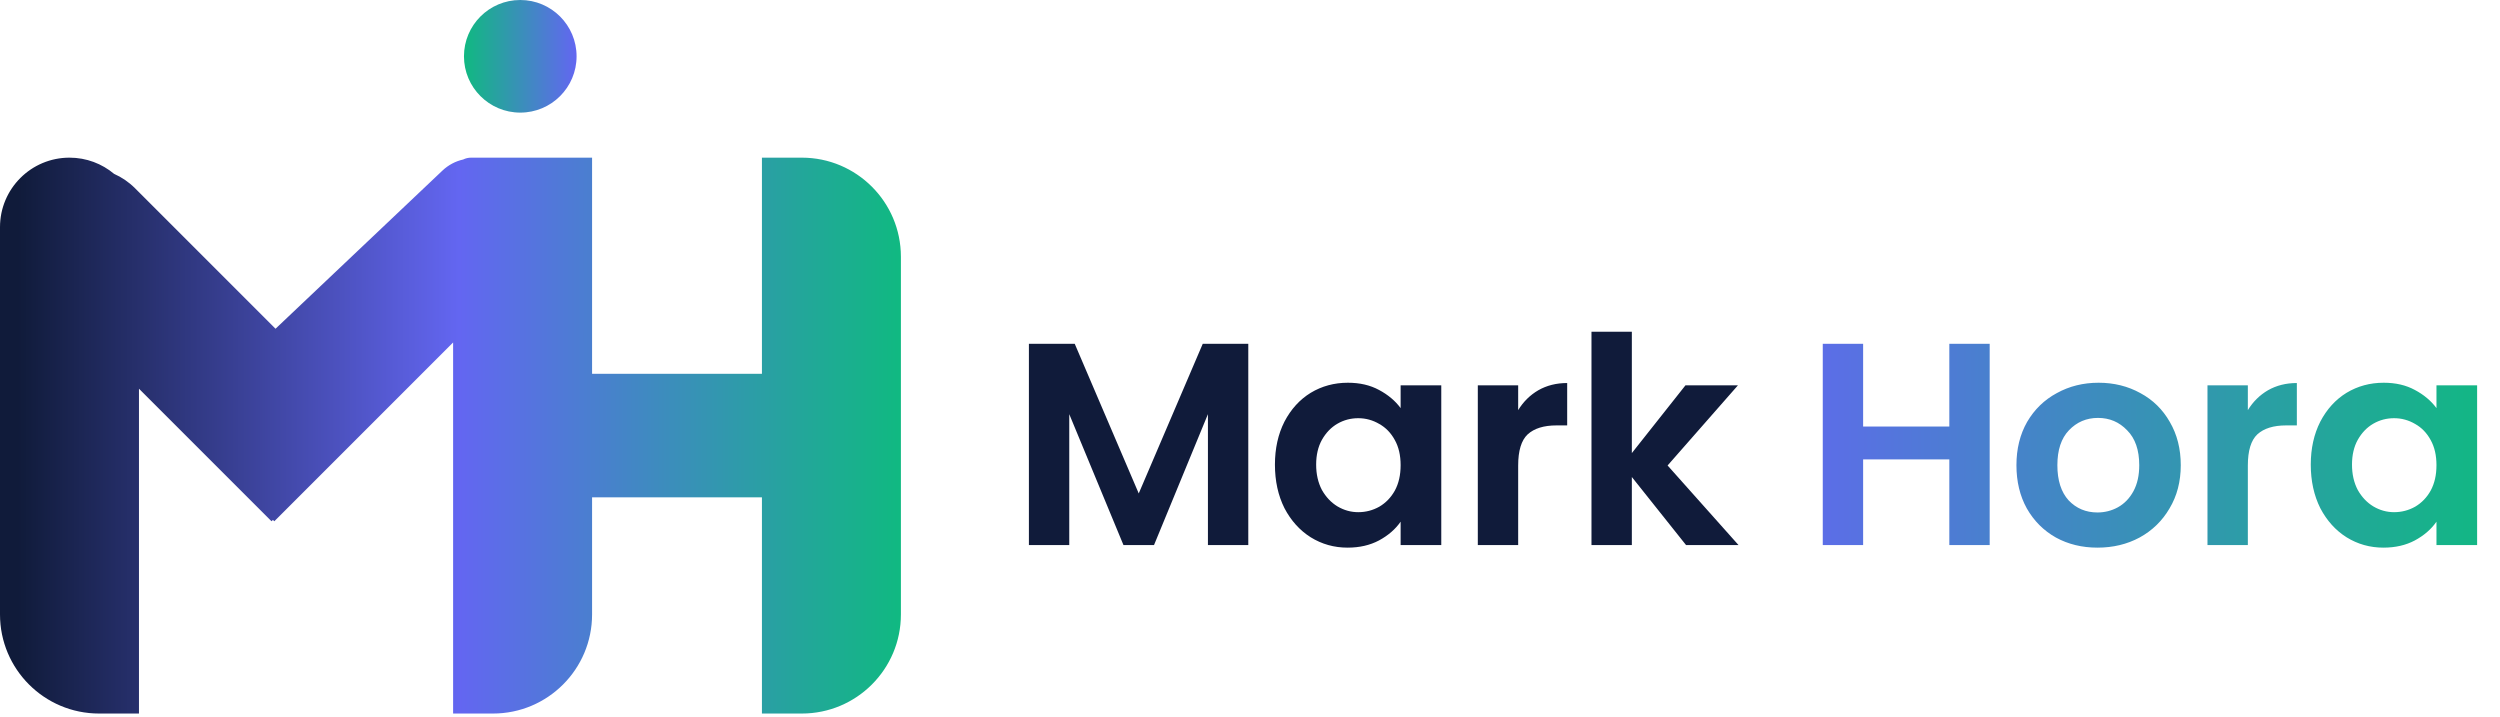
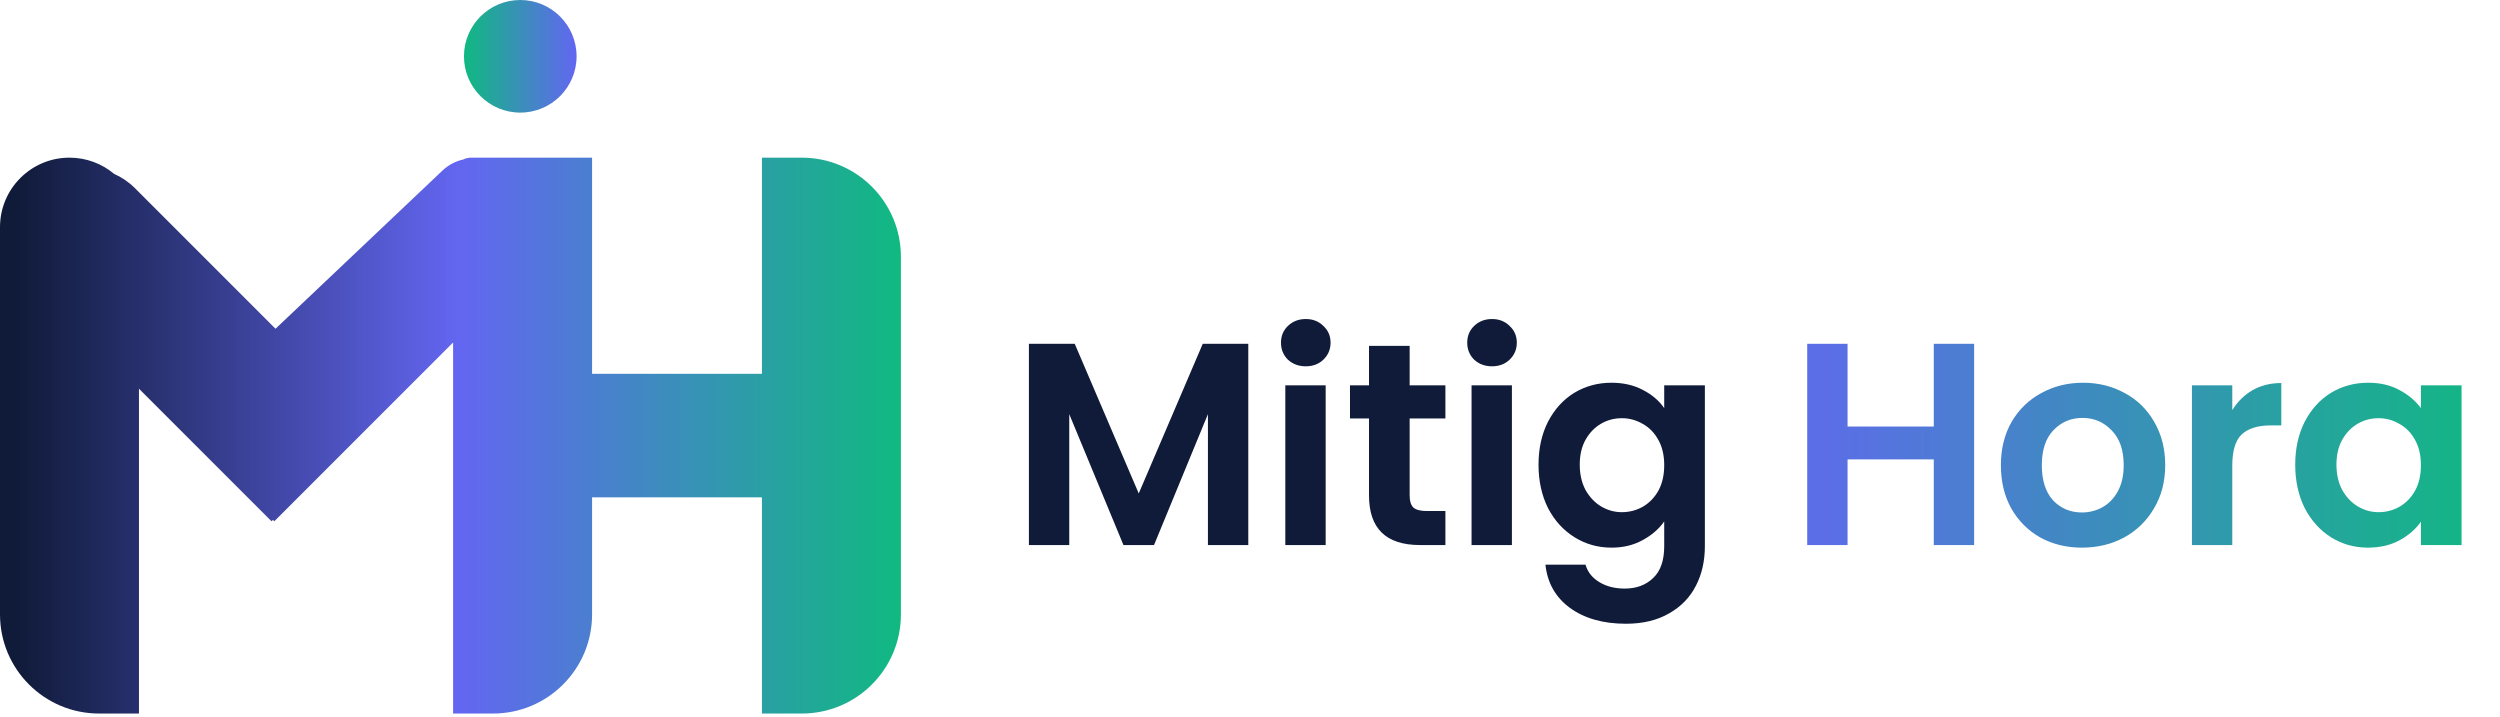
<svg xmlns="http://www.w3.org/2000/svg" width="555" height="159" viewBox="0 0 555 159" fill="none">
  <path d="M131.441 82.991H169.148V35H178C190.15 35 200 44.85 200 57V136.406C200 148.556 190.15 158.406 178 158.406H169.148V110.415H131.441V136.406C131.441 148.556 121.591 158.406 109.441 158.406H100.59V76.027L60.894 115.724L60.586 115.416L60.279 115.724L30.852 86.296V158.406H22C9.85 158.406 0 148.556 0 136.406V50.426C0 41.906 6.906 35 15.426 35C19.194 35 22.646 36.352 25.325 38.596C27.014 39.344 28.596 40.41 29.98 41.794L61.166 72.98L98.215 37.876C99.557 36.604 101.156 35.787 102.827 35.408C103.359 35.147 103.957 35 104.59 35H131.441V82.991Z" fill="url(#paint0_linear_164_3)" />
  <circle cx="115.5" cy="12.5" r="12.5" fill="url(#paint1_linear_164_3)" />
-   <path d="M277.12 76.328V121H268.16V91.944L256.192 121H249.408L237.376 91.944V121H228.416V76.328H238.592L252.8 109.544L267.008 76.328H277.12ZM283.035 103.144C283.035 99.56 283.739 96.381 285.147 93.608C286.597 90.835 288.539 88.701 290.971 87.208C293.445 85.715 296.197 84.968 299.227 84.968C301.872 84.968 304.176 85.501 306.139 86.568C308.144 87.635 309.744 88.979 310.939 90.6V85.544H319.963V121H310.939V115.816C309.787 117.48 308.187 118.867 306.139 119.976C304.133 121.043 301.808 121.576 299.163 121.576C296.176 121.576 293.445 120.808 290.971 119.272C288.539 117.736 286.597 115.581 285.147 112.808C283.739 109.992 283.035 106.771 283.035 103.144ZM310.939 103.272C310.939 101.096 310.512 99.24 309.659 97.704C308.805 96.125 307.653 94.931 306.203 94.12C304.752 93.267 303.195 92.84 301.531 92.84C299.867 92.84 298.331 93.245 296.923 94.056C295.515 94.867 294.363 96.061 293.467 97.64C292.613 99.176 292.187 101.011 292.187 103.144C292.187 105.277 292.613 107.155 293.467 108.776C294.363 110.355 295.515 111.571 296.923 112.424C298.373 113.277 299.909 113.704 301.531 113.704C303.195 113.704 304.752 113.299 306.203 112.488C307.653 111.635 308.805 110.44 309.659 108.904C310.512 107.325 310.939 105.448 310.939 103.272ZM337.034 91.048C338.186 89.171 339.679 87.699 341.514 86.632C343.391 85.565 345.524 85.032 347.914 85.032V94.44H345.546C342.73 94.44 340.596 95.101 339.146 96.424C337.738 97.747 337.034 100.051 337.034 103.336V121H328.074V85.544H337.034V91.048ZM374.301 121L362.269 105.896V121H353.309V73.64H362.269V100.584L374.173 85.544H385.821L370.205 103.336L385.949 121H374.301Z" fill="#101B3A" />
-   <path d="M441.71 76.328V121H432.75V101.992H413.614V121H404.654V76.328H413.614V94.696H432.75V76.328H441.71ZM465.633 121.576C462.219 121.576 459.147 120.829 456.417 119.336C453.686 117.8 451.531 115.645 449.953 112.872C448.417 110.099 447.649 106.899 447.649 103.272C447.649 99.645 448.438 96.445 450.017 93.672C451.638 90.899 453.835 88.765 456.609 87.272C459.382 85.736 462.475 84.968 465.889 84.968C469.302 84.968 472.395 85.736 475.169 87.272C477.942 88.765 480.118 90.899 481.697 93.672C483.318 96.445 484.129 99.645 484.129 103.272C484.129 106.899 483.297 110.099 481.633 112.872C480.011 115.645 477.793 117.8 474.977 119.336C472.203 120.829 469.089 121.576 465.633 121.576ZM465.633 113.768C467.254 113.768 468.769 113.384 470.177 112.616C471.627 111.805 472.779 110.611 473.633 109.032C474.486 107.453 474.913 105.533 474.913 103.272C474.913 99.901 474.017 97.32 472.225 95.528C470.475 93.693 468.321 92.776 465.761 92.776C463.201 92.776 461.046 93.693 459.297 95.528C457.59 97.32 456.737 99.901 456.737 103.272C456.737 106.643 457.569 109.245 459.233 111.08C460.939 112.872 463.073 113.768 465.633 113.768ZM499.021 91.048C500.173 89.171 501.666 87.699 503.501 86.632C505.378 85.565 507.512 85.032 509.901 85.032V94.44H507.533C504.717 94.44 502.584 95.101 501.133 96.424C499.725 97.747 499.021 100.051 499.021 103.336V121H490.061V85.544H499.021V91.048ZM512.992 103.144C512.992 99.56 513.696 96.381 515.104 93.608C516.555 90.835 518.496 88.701 520.928 87.208C523.403 85.715 526.155 84.968 529.184 84.968C531.829 84.968 534.133 85.501 536.096 86.568C538.101 87.635 539.701 88.979 540.896 90.6V85.544H549.92V121H540.896V115.816C539.744 117.48 538.144 118.867 536.096 119.976C534.091 121.043 531.765 121.576 529.12 121.576C526.133 121.576 523.403 120.808 520.928 119.272C518.496 117.736 516.555 115.581 515.104 112.808C513.696 109.992 512.992 106.771 512.992 103.144ZM540.896 103.272C540.896 101.096 540.469 99.24 539.616 97.704C538.763 96.125 537.611 94.931 536.16 94.12C534.709 93.267 533.152 92.84 531.488 92.84C529.824 92.84 528.288 93.245 526.88 94.056C525.472 94.867 524.32 96.061 523.424 97.64C522.571 99.176 522.144 101.011 522.144 103.144C522.144 105.277 522.571 107.155 523.424 108.776C524.32 110.355 525.472 111.571 526.88 112.424C528.331 113.277 529.867 113.704 531.488 113.704C533.152 113.704 534.709 113.299 536.16 112.488C537.611 111.635 538.763 110.44 539.616 108.904C540.469 107.325 540.896 105.448 540.896 103.272Z" fill="url(#paint2_linear_164_3)" />
+   <path d="M277.12 76.328V121H268.16V91.944L256.192 121H249.408L237.376 91.944V121H228.416V76.328H238.592L252.8 109.544L267.008 76.328H277.12ZM289.883 81.32C288.304 81.32 286.981 80.829 285.915 79.848C284.891 78.824 284.379 77.565 284.379 76.072C284.379 74.579 284.891 73.341 285.915 72.36C286.981 71.336 288.304 70.824 289.883 70.824C291.461 70.824 292.763 71.336 293.787 72.36C294.853 73.341 295.387 74.579 295.387 76.072C295.387 77.565 294.853 78.824 293.787 79.848C292.763 80.829 291.461 81.32 289.883 81.32ZM294.299 85.544V121H285.339V85.544H294.299ZM312.943 92.904V110.056C312.943 111.251 313.22 112.125 313.775 112.68C314.372 113.192 315.354 113.448 316.719 113.448H320.879V121H315.247C307.695 121 303.919 117.331 303.919 109.992V92.904H299.695V85.544H303.919V76.776H312.943V85.544H320.879V92.904H312.943ZM331.228 81.32C329.649 81.32 328.326 80.829 327.26 79.848C326.236 78.824 325.724 77.565 325.724 76.072C325.724 74.579 326.236 73.341 327.26 72.36C328.326 71.336 329.649 70.824 331.228 70.824C332.806 70.824 334.108 71.336 335.132 72.36C336.198 73.341 336.732 74.579 336.732 76.072C336.732 77.565 336.198 78.824 335.132 79.848C334.108 80.829 332.806 81.32 331.228 81.32ZM335.644 85.544V121H326.684V85.544H335.644ZM357.744 84.968C360.389 84.968 362.715 85.501 364.72 86.568C366.725 87.592 368.304 88.936 369.456 90.6V85.544H378.48V121.256C378.48 124.541 377.819 127.464 376.496 130.024C375.173 132.627 373.189 134.675 370.544 136.168C367.899 137.704 364.699 138.472 360.944 138.472C355.909 138.472 351.771 137.299 348.528 134.952C345.328 132.605 343.515 129.405 343.088 125.352H351.984C352.453 126.973 353.456 128.253 354.992 129.192C356.571 130.173 358.469 130.664 360.688 130.664C363.291 130.664 365.403 129.875 367.024 128.296C368.645 126.76 369.456 124.413 369.456 121.256V115.752C368.304 117.416 366.704 118.803 364.656 119.912C362.651 121.021 360.347 121.576 357.744 121.576C354.757 121.576 352.027 120.808 349.552 119.272C347.077 117.736 345.115 115.581 343.664 112.808C342.256 109.992 341.552 106.771 341.552 103.144C341.552 99.56 342.256 96.381 343.664 93.608C345.115 90.835 347.056 88.701 349.488 87.208C351.963 85.715 354.715 84.968 357.744 84.968ZM369.456 103.272C369.456 101.096 369.029 99.24 368.176 97.704C367.323 96.125 366.171 94.931 364.72 94.12C363.269 93.267 361.712 92.84 360.048 92.84C358.384 92.84 356.848 93.245 355.44 94.056C354.032 94.867 352.88 96.061 351.984 97.64C351.131 99.176 350.704 101.011 350.704 103.144C350.704 105.277 351.131 107.155 351.984 108.776C352.88 110.355 354.032 111.571 355.44 112.424C356.891 113.277 358.427 113.704 360.048 113.704C361.712 113.704 363.269 113.299 364.72 112.488C366.171 111.635 367.323 110.44 368.176 108.904C369.029 107.325 369.456 105.448 369.456 103.272Z" fill="#101B3A" />
+   <path d="M438.257 76.328V121H429.297V101.992H410.161V121H401.201V76.328H410.161V94.696H429.297V76.328H438.257ZM462.18 121.576C458.767 121.576 455.695 120.829 452.964 119.336C450.233 117.8 448.079 115.645 446.5 112.872C444.964 110.099 444.196 106.899 444.196 103.272C444.196 99.645 444.985 96.445 446.564 93.672C448.185 90.899 450.383 88.765 453.156 87.272C455.929 85.736 459.023 84.968 462.436 84.968C465.849 84.968 468.943 85.736 471.716 87.272C474.489 88.765 476.665 90.899 478.244 93.672C479.865 96.445 480.676 99.645 480.676 103.272C480.676 106.899 479.844 110.099 478.18 112.872C476.559 115.645 474.34 117.8 471.524 119.336C468.751 120.829 465.636 121.576 462.18 121.576ZM462.18 113.768C463.801 113.768 465.316 113.384 466.724 112.616C468.175 111.805 469.327 110.611 470.18 109.032C471.033 107.453 471.46 105.533 471.46 103.272C471.46 99.901 470.564 97.32 468.772 95.528C467.023 93.693 464.868 92.776 462.308 92.776C459.748 92.776 457.593 93.693 455.844 95.528C454.137 97.32 453.284 99.901 453.284 103.272C453.284 106.643 454.116 109.245 455.78 111.08C457.487 112.872 459.62 113.768 462.18 113.768ZM495.569 91.048C496.721 89.171 498.214 87.699 500.049 86.632C501.926 85.565 504.059 85.032 506.449 85.032V94.44H504.081C501.265 94.44 499.131 95.101 497.681 96.424C496.273 97.747 495.569 100.051 495.569 103.336V121H486.609V85.544H495.569V91.048ZM509.539 103.144C509.539 99.56 510.243 96.381 511.651 93.608C513.102 90.835 515.043 88.701 517.475 87.208C519.95 85.715 522.702 84.968 525.731 84.968C528.377 84.968 530.681 85.501 532.643 86.568C534.649 87.635 536.249 88.979 537.443 90.6V85.544H546.467V121H537.443V115.816C536.291 117.48 534.691 118.867 532.643 119.976C530.638 121.043 528.313 121.576 525.667 121.576C522.681 121.576 519.95 120.808 517.475 119.272C515.043 117.736 513.102 115.581 511.651 112.808C510.243 109.992 509.539 106.771 509.539 103.144ZM537.443 103.272C537.443 101.096 537.017 99.24 536.163 97.704C535.31 96.125 534.158 94.931 532.707 94.12C531.257 93.267 529.699 92.84 528.035 92.84C526.371 92.84 524.835 93.245 523.427 94.056C522.019 94.867 520.867 96.061 519.971 97.64C519.118 99.176 518.691 101.011 518.691 103.144C518.691 105.277 519.118 107.155 519.971 108.776C520.867 110.355 522.019 111.571 523.427 112.424C524.878 113.277 526.414 113.704 528.035 113.704C529.699 113.704 531.257 113.299 532.707 112.488C534.158 111.635 535.31 110.44 536.163 108.904C537.017 107.325 537.443 105.448 537.443 103.272Z" fill="url(#paint2_linear_164_3)" />
  <defs>
    <linearGradient id="paint0_linear_164_3" x1="3.922" y1="96.703" x2="200" y2="96.703" gradientUnits="userSpaceOnUse">
      <stop stop-color="#101B3A" />
      <stop offset="0.5" stop-color="#6366F1" />
      <stop offset="1" stop-color="#10B981" />
    </linearGradient>
    <linearGradient id="paint1_linear_164_3" x1="103" y1="12.5" x2="128" y2="12.5" gradientUnits="userSpaceOnUse">
      <stop stop-color="#10B981" />
      <stop offset="1" stop-color="#6366F1" />
    </linearGradient>
    <linearGradient id="paint2_linear_164_3" x1="224" y1="97" x2="555" y2="97" gradientUnits="userSpaceOnUse">
      <stop stop-color="#101B3A" />
      <stop offset="0.5" stop-color="#6366F1" />
      <stop offset="1" stop-color="#10B981" />
    </linearGradient>
  </defs>
</svg>
